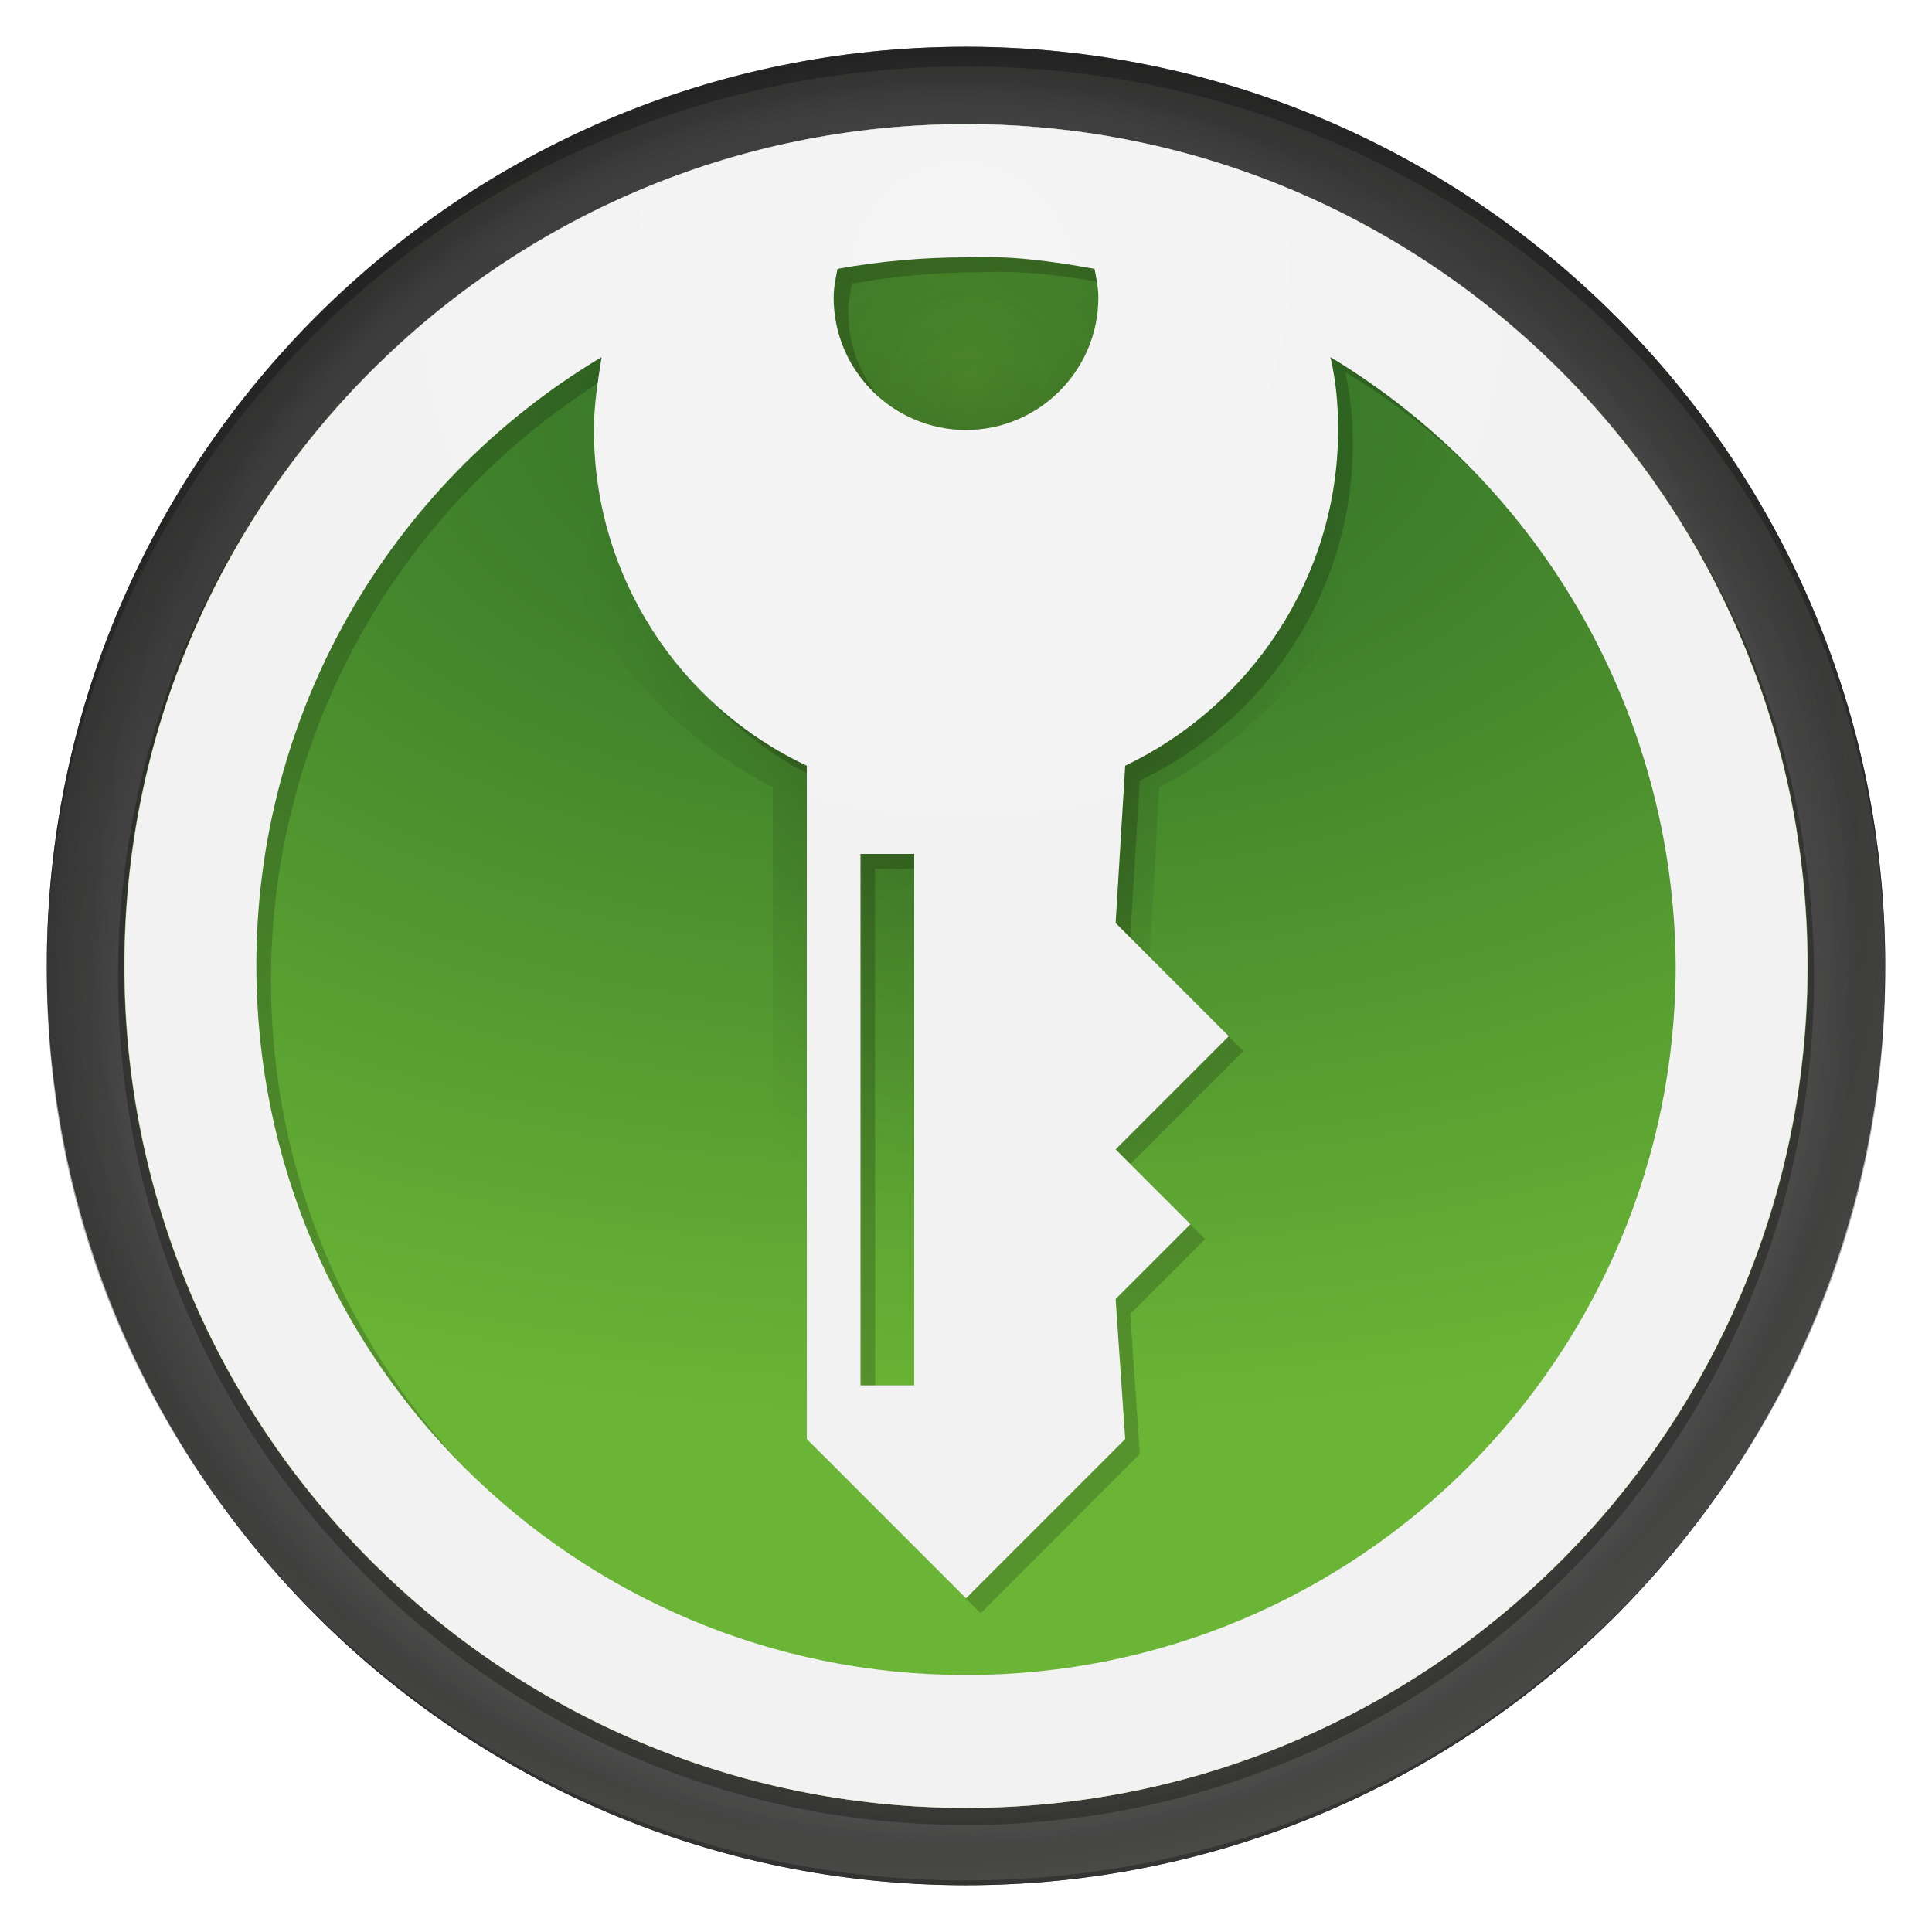
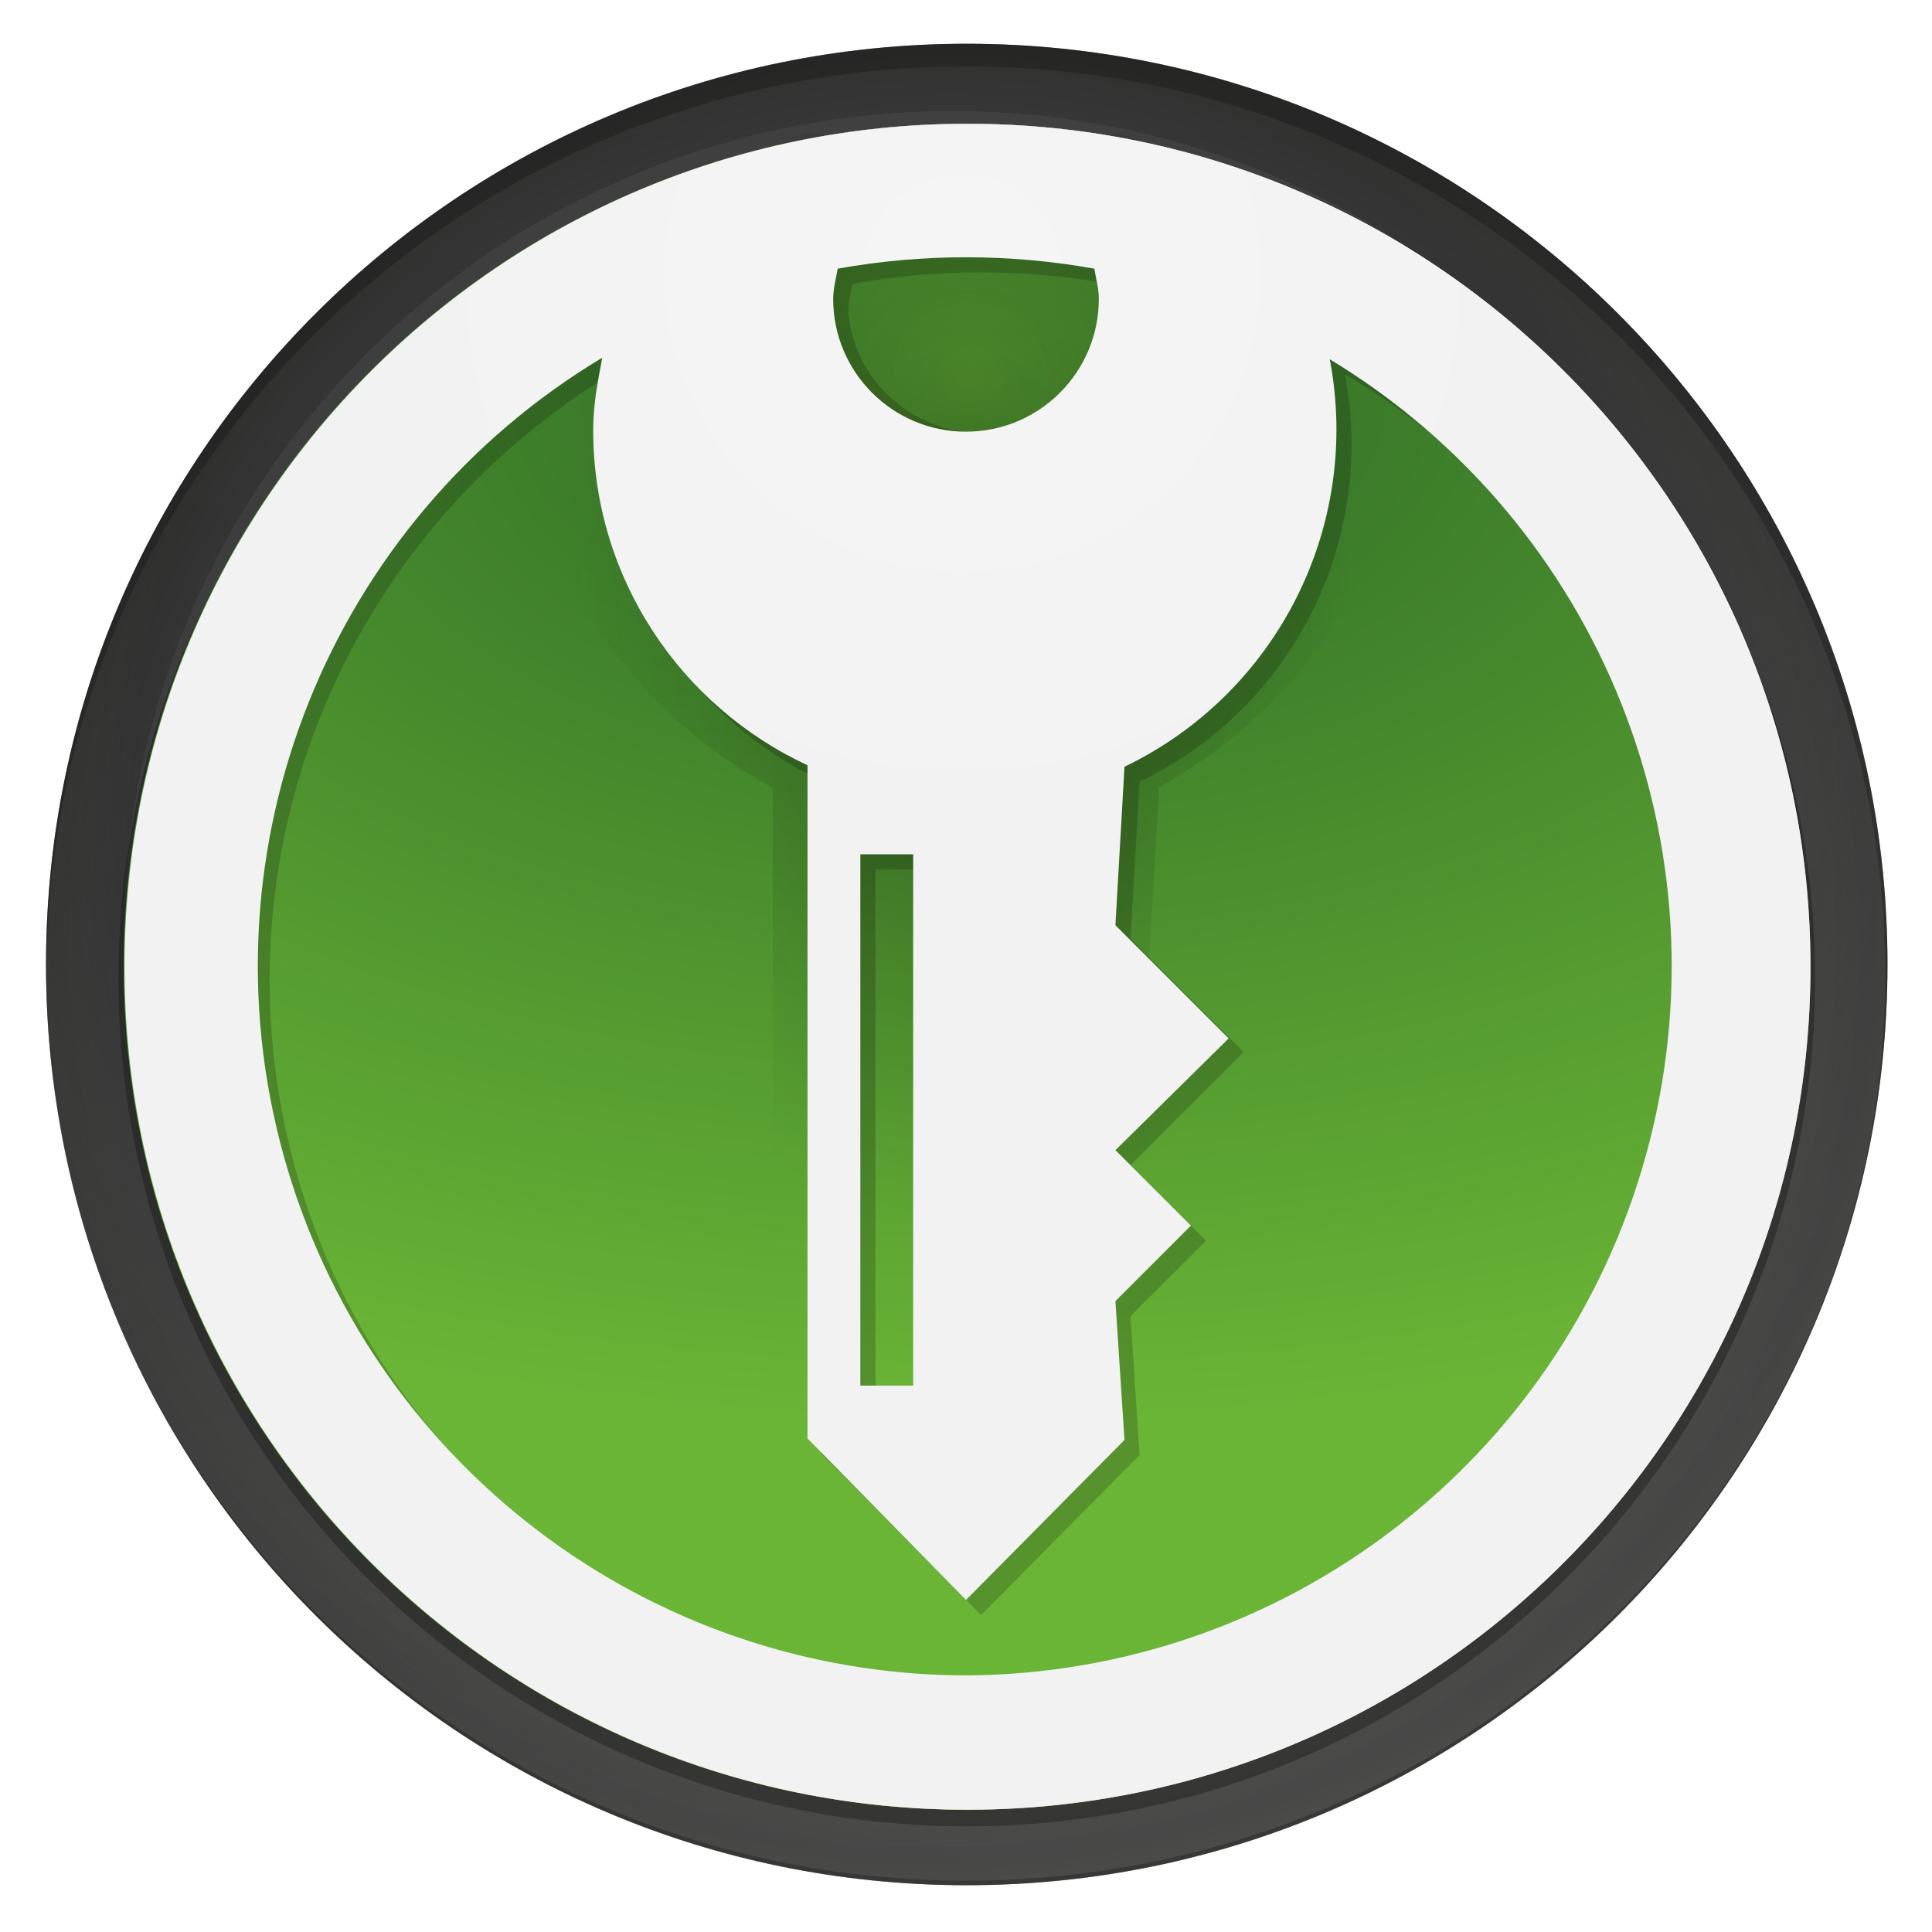
<svg xmlns="http://www.w3.org/2000/svg" viewBox="0 0 128 128">
  <defs>
-     <linearGradient id="e" x1="64" y1="-3.314" x2="64" y2="118.486" gradientUnits="userSpaceOnUse">
-       <stop offset="0" stop-color="#414141" />
-       <stop offset=".196" stop-color="#3e3e3e" />
-       <stop offset="1" stop-color="#3a3a3a" />
-     </linearGradient>
-     <radialGradient id="g" cx="302.801" cy="-375.53" fx="302.801" fy="-375.53" r="207.234" gradientTransform="translate(-46.999 185.5275) scale(.3539)" gradientUnits="userSpaceOnUse">
-       <stop offset=".673" stop-color="#fcfcfc" stop-opacity="0" />
+     <radialGradient id="b" cx="302.8" cy="-375.5" r="207.2" fx="302.8" fy="-375.5" gradientTransform="translate(-47 185.5) scale(.3539)" gradientUnits="userSpaceOnUse">
+       <stop offset=".7" stop-color="#fcfcfc" stop-opacity="0" />
      <stop offset="1" stop-color="#fcfcfc" />
    </radialGradient>
-     <radialGradient id="i" cx="311.147" cy="-348.233" fx="311.147" fy="-348.233" r="172.389" gradientTransform="translate(-46.999 185.5275) scale(.3539)" gradientUnits="userSpaceOnUse">
-       <stop offset=".109" stop-color="#0f0f0d" stop-opacity="0" />
-       <stop offset=".886" stop-color="#414141" stop-opacity="0" />
-       <stop offset=".934" stop-color="#1e1e1d" stop-opacity=".684" />
-       <stop offset=".987" stop-color="#0f0f0d" />
+     <radialGradient id="c" cx="311.1" cy="-348.2" r="172.4" fx="311.1" fy="-348.2" gradientTransform="translate(-47 185.5) scale(.3539)" gradientUnits="userSpaceOnUse">
+       <stop offset=".1" stop-color="#0f0f0d" stop-opacity="0" />
+       <stop offset=".9" stop-color="#414141" stop-opacity="0" />
+       <stop offset=".9" stop-color="#1e1e1d" stop-opacity=".7" />
+       <stop offset="1" stop-color="#0f0f0d" />
    </radialGradient>
-     <radialGradient id="n" cx="316.893" cy="-451.597" fx="316.893" fy="-451.597" r="334.836" gradientTransform="translate(-46.999 117.9256) scale(.3539 .2026)" gradientUnits="userSpaceOnUse">
+     <radialGradient id="d" cx="316.9" cy="-451.6" r="334.8" fx="316.9" fy="-451.6" gradientTransform="matrix(.3539 0 0 .2026 -47 118)" gradientUnits="userSpaceOnUse">
      <stop offset="0" stop-color="#2e6b26" />
      <stop offset="1" stop-color="#6ab536" />
    </radialGradient>
-     <radialGradient id="p" cx="314.387" cy="-453.363" fx="314.387" fy="-453.363" r="65.392" gradientTransform="translate(-46.999 185.5275) scale(.3539)" gradientUnits="userSpaceOnUse">
+     <radialGradient id="e" cx="314.4" cy="-453.4" r="65.4" fx="314.4" fy="-453.4" gradientTransform="translate(-47 185.5) scale(.3539)" gradientUnits="userSpaceOnUse">
      <stop offset="0" stop-color="#6ab536" />
      <stop offset="1" stop-color="#2e6b26" />
    </radialGradient>
-     <radialGradient id="r" cx="322.213" cy="-390.255" fx="322.213" fy="-390.255" r="96.585" gradientTransform="translate(-44.2199 256.5751) scale(.3356 .5572)" gradientUnits="userSpaceOnUse">
-       <stop offset="0" stop-color="#000" />
-       <stop offset=".784" stop-color="#4f4f4f" stop-opacity="0" />
+     <radialGradient id="f" cx="322.2" cy="-390.3" r="96.6" fx="322.2" fy="-390.3" gradientTransform="matrix(.3356 0 0 .5572 -44.2 256.6)" gradientUnits="userSpaceOnUse">
+       <stop offset="0" />
+       <stop offset=".8" stop-color="#4f4f4f" stop-opacity="0" />
    </radialGradient>
-     <radialGradient id="u" cx="312.995" cy="-473.018" fx="312.995" fy="-473.018" r="223.51" gradientTransform="translate(-46.999 185.5275) scale(.3539)" gradientUnits="userSpaceOnUse">
+     <radialGradient id="g" cx="313" cy="-473" r="223.5" fx="313" fy="-473" gradientTransform="translate(-47 185.5) scale(.3539)" gradientUnits="userSpaceOnUse">
      <stop offset="0" stop-color="#f5f5f5" />
-       <stop offset=".548" stop-color="#f2f2f2" />
+       <stop offset=".5" stop-color="#f2f2f2" />
    </radialGradient>
+     <linearGradient id="a" x1="64" x2="64" y1="-3.3" y2="118.5" gradientUnits="userSpaceOnUse">
+       <stop offset="0" stop-color="#414141" />
+       <stop offset=".2" stop-color="#3e3e3e" />
+       <stop offset="1" stop-color="#3a3a3a" />
+     </linearGradient>
  </defs>
-   <g style="isolation:isolate;">
-     <g id="b">
-       <g id="c">
-         <rect width="128" height="128" style="fill:none;" />
-         <g id="d">
-           <path id="f" d="m64,124.9c-33.581,0-60.9-27.32-60.9-60.9S30.419,3.1,64,3.1s60.9,27.32,60.9,60.9-27.319,60.9-60.9,60.9Zm0-116.676c-30.741,0-55.752,25.021-55.752,55.776s25.01,55.776,55.752,55.776,55.751-25.021,55.751-55.776S94.741,8.224,64,8.224Z" style="fill:url(#e);" />
-           <path id="h" d="m64,3.124C30.433,3.124,3.124,30.433,3.124,64s27.309,60.876,60.876,60.876,60.876-27.309,60.876-60.876S97.567,3.124,64,3.124Z" style="fill:url(#g); mix-blend-mode:lighten; opacity:.32;" />
-           <path id="j" d="m64,124.9c-33.581,0-60.9-27.32-60.9-60.9S30.419,3.1,64,3.1s60.9,27.32,60.9,60.9-27.319,60.9-60.9,60.9Zm0-116.676c-30.741,0-55.752,25.021-55.752,55.776s25.01,55.776,55.752,55.776,55.751-25.021,55.751-55.776S94.741,8.224,64,8.224Z" style="fill:url(#i); opacity:.44;" />
-           <path id="k" d="m64,8.55c-30.978,0-56.181,25.203-56.181,56.181s25.203,56.181,56.181,56.181,56.181-25.203,56.181-56.181S94.978,8.55,64,8.55Z" style="fill:rgba(15,15,13,.35);" />
-           <path id="l" d="m64,124.9c-33.581,0-60.9-27.32-60.9-60.9S30.419,3.1,64,3.1s60.9,27.32,60.9,60.9-27.319,60.9-60.9,60.9Zm0-120.497C30.419,4.403,3.1,31.36,3.1,64.493s27.32,60.09,60.9,60.09,60.9-26.956,60.9-60.09S97.58,4.403,64,4.403Z" style="fill:#0f0f0d; opacity:.35;" />
-         </g>
-         <g id="m">
-           <path id="o" d="m64,8.224c-30.755,0-55.776,25.021-55.776,55.776s25.021,55.776,55.776,55.776,55.776-25.021,55.776-55.776S94.755,8.224,64,8.224Z" style="fill:url(#n);" />
-           <path id="q" d="m64,12.861c-9.161,0-16.614,7.453-16.614,16.613s7.453,16.613,16.614,16.613,16.613-7.453,16.613-16.613-7.453-16.613-16.613-16.613Z" style="fill:url(#p); mix-blend-mode:lighten; opacity:.7;" />
-           <path id="s" d="m34.687,16.364c-.003.019-.005.038-.008.057-.072.014-.074-.004.008-.057Zm42.118,35.8l-.771,13.782,9.102,9.916-9.102,9.916,6.017,6.555-6.017,6.555.771,13.67h-25.61v-60.395c-10.182-5.21-17.125-16.471-17.125-29.413,0-2.166.303-4.167.609-6.33,1.105-.208,18.967-7.695,18.967-7.695-.148.809,20.855.809,20.707,0,0,0,17.258,7.426,18.989,7.79.438,2.126.587,4.101.587,6.235,0,12.942-7.097,24.203-17.125,29.413Zm16.508-35.8c.011.051.019.101.03.152.19.04.196-.004-.03-.152Z" style="fill:url(#r); mix-blend-mode:multiply; opacity:.3;" />
-           <path id="t" d="m34.116,100.432c-9.898-8.608-16.164-21.297-16.164-35.497,0-16.523,8.641-31.774,22.873-40.29-.254,1.652-.508,3.177-.508,4.83,0,9.787,5.718,18.302,14.105,22.242v44.611l10.547,10.549,10.547-10.549-.635-9.278,4.956-4.957-4.956-4.957,7.497-7.499-7.497-7.499.635-10.422c8.26-3.94,14.105-12.456,14.105-22.242,0-1.652-.127-3.177-.508-4.83,5.164,3.118,9.592,7.142,13.142,11.797-8.584-11.789-22.529-19.459-38.277-19.459-26.091,0-47.242,21.05-47.242,47.017,0,14.693,6.774,27.81,17.381,36.432Zm27.421-7.662h-3.558v-35.206h3.558v35.206Zm-5.083-73.971c2.796-.508,5.718-.763,8.514-.763,2.923-.127,5.718.254,8.514.763.127.635.254,1.271.254,1.906,0,4.83-3.939,8.77-8.768,8.77s-8.768-3.94-8.768-8.77c0-.635.127-1.271.254-1.906Z" style="fill:#0f0f0d; mix-blend-mode:multiply; opacity:.2;" />
-           <path id="v" d="m64,8.224c-30.741,0-55.751,25.021-55.751,55.776s25.01,55.776,55.751,55.776,55.751-25.021,55.751-55.776S94.741,8.224,64,8.224Zm-8.514,9.588c2.796-.508,5.718-.763,8.514-.763,2.923-.127,5.718.254,8.514.763.127.635.254,1.271.254,1.906,0,4.83-3.939,8.77-8.768,8.77s-8.768-3.94-8.768-8.77c0-.635.127-1.271.254-1.906Zm5.083,38.765v35.206h-3.558v-35.206h3.558Zm3.431,54.398c-25.922,0-47.016-20.971-47.016-47.026,0-16.523,8.641-31.774,22.873-40.29-.254,1.652-.508,3.177-.508,4.83,0,9.787,5.718,18.302,14.105,22.242v44.611l10.547,10.549,10.547-10.549-.635-9.278,4.956-4.957-4.956-4.957,7.497-7.499-7.497-7.499.635-10.422c8.26-3.94,14.105-12.456,14.105-22.242,0-1.652-.127-3.177-.508-4.83,14.105,8.516,22.746,23.767,22.873,40.29,0,25.928-20.967,47.026-47.016,47.026Z" style="fill:url(#u);" />
-         </g>
-       </g>
-     </g>
+   <g style="isolation:isolate">
+     <path fill="none" d="M0 0h128v128H0z" />
+     <path fill="url(#a)" d="M64 124.9a61 61 0 1 1 .1-122 61 61 0 0 1-.1 122ZM64 8.2a55.8 55.8 0 1 0 .2 111.7A55.8 55.8 0 0 0 64 8.2Z" />
+     <path fill="url(#b)" d="M64 3.1a61 61 0 1 0 .1 122A61 61 0 0 0 64 3Z" opacity=".3" style="mix-blend-mode:lighten" />
+     <path fill="url(#c)" d="M64 124.9a61 61 0 1 1 .1-122 61 61 0 0 1-.1 122ZM64 8.2a55.8 55.8 0 1 0 .2 111.7A55.8 55.8 0 0 0 64 8.2Z" opacity=".4" />
+     <path fill="rgba(15,15,13,.35)" d="M64 8.6a56.2 56.2 0 1 0 .1 112.4A56.2 56.2 0 0 0 64 8.6Z" />
+     <path fill="#0f0f0d" d="M64 124.9a61 61 0 1 1 .1-122 61 61 0 0 1-.1 122ZM64 4.4c-33.6 0-60.9 27-60.9 60s27.3 60.2 60.9 60.2 60.9-27 60.9-60.1S97.6 4.4 64 4.4Z" opacity=".3" />
+     <path fill="url(#d)" d="M64 8.2a55.8 55.8 0 1 0 .1 111.7A55.8 55.8 0 0 0 64 8.2Z" />
+     <path fill="url(#e)" d="M64 12.9A16.6 16.6 0 1 0 64 46a16.6 16.6 0 0 0 0-33Z" opacity=".7" style="mix-blend-mode:lighten" />
+     <path fill="url(#f)" d="M34.7 16.4Zm42.1 35.8L76 65.9l9.1 10-9 9.9 6 6.5-6 6.6.7 13.7H51.2V52.2A32.8 32.8 0 0 1 34 22.8c0-2.2.3-4.2.6-6.4 1-.2 19-7.7 19-7.7-.2.8 20.8.8 20.7 0 0 0 17.2 7.5 19 7.8.4 2.1.5 4.1.5 6.3a33 33 0 0 1-17.1 29.4Zm16.5-35.8v.1c.2 0 .2 0 0-.1Z" opacity=".3" style="mix-blend-mode:multiply" />
+     <path fill="#0f0f0d" d="M34.1 100.4a46.9 46.9 0 0 1 6.7-75.8c-.2 1.7-.5 3.2-.5 4.9 0 9.8 5.7 18.3 14.1 22.2v44.6L65 107l10.5-10.6-.6-9.2 5-5-5-5 7.5-7.5-7.5-7.5.6-10.4a24.8 24.8 0 0 0 13.6-27c5.2 3 9.6 7 13.2 11.7A47.2 47.2 0 0 0 16.7 64c0 14.7 6.8 27.8 17.4 36.4Zm27.4-7.6H58V57.6h3.5v35.2Zm-5-74a48.2 48.2 0 0 1 17 0l.2 2a8.8 8.8 0 0 1-17.5 0c0-.7.1-1.4.3-2Z" opacity=".2" style="mix-blend-mode:multiply" />
+     <path fill="url(#g)" d="M64 8.2a55.8 55.8 0 1 0 .2 111.7A55.8 55.8 0 0 0 64 8.2Zm-8.5 9.6a48.2 48.2 0 0 1 17 0c.1.6.3 1.3.3 2a8.8 8.8 0 0 1-17.6 0c0-.7.2-1.4.3-2Zm5 38.8v35.2H57V56.6h3.6ZM64 111a47 47 0 0 1-24.1-87.3c-.3 1.6-.6 3.1-.6 4.8 0 9.8 5.8 18.3 14.2 22.2v44.6L64 106l10.5-10.6-.6-9.2 5-5-5-5 7.5-7.4-7.5-7.5.6-10.5a24.8 24.8 0 0 0 13.6-27A47 47 0 0 1 64 111Z" />
  </g>
</svg>
